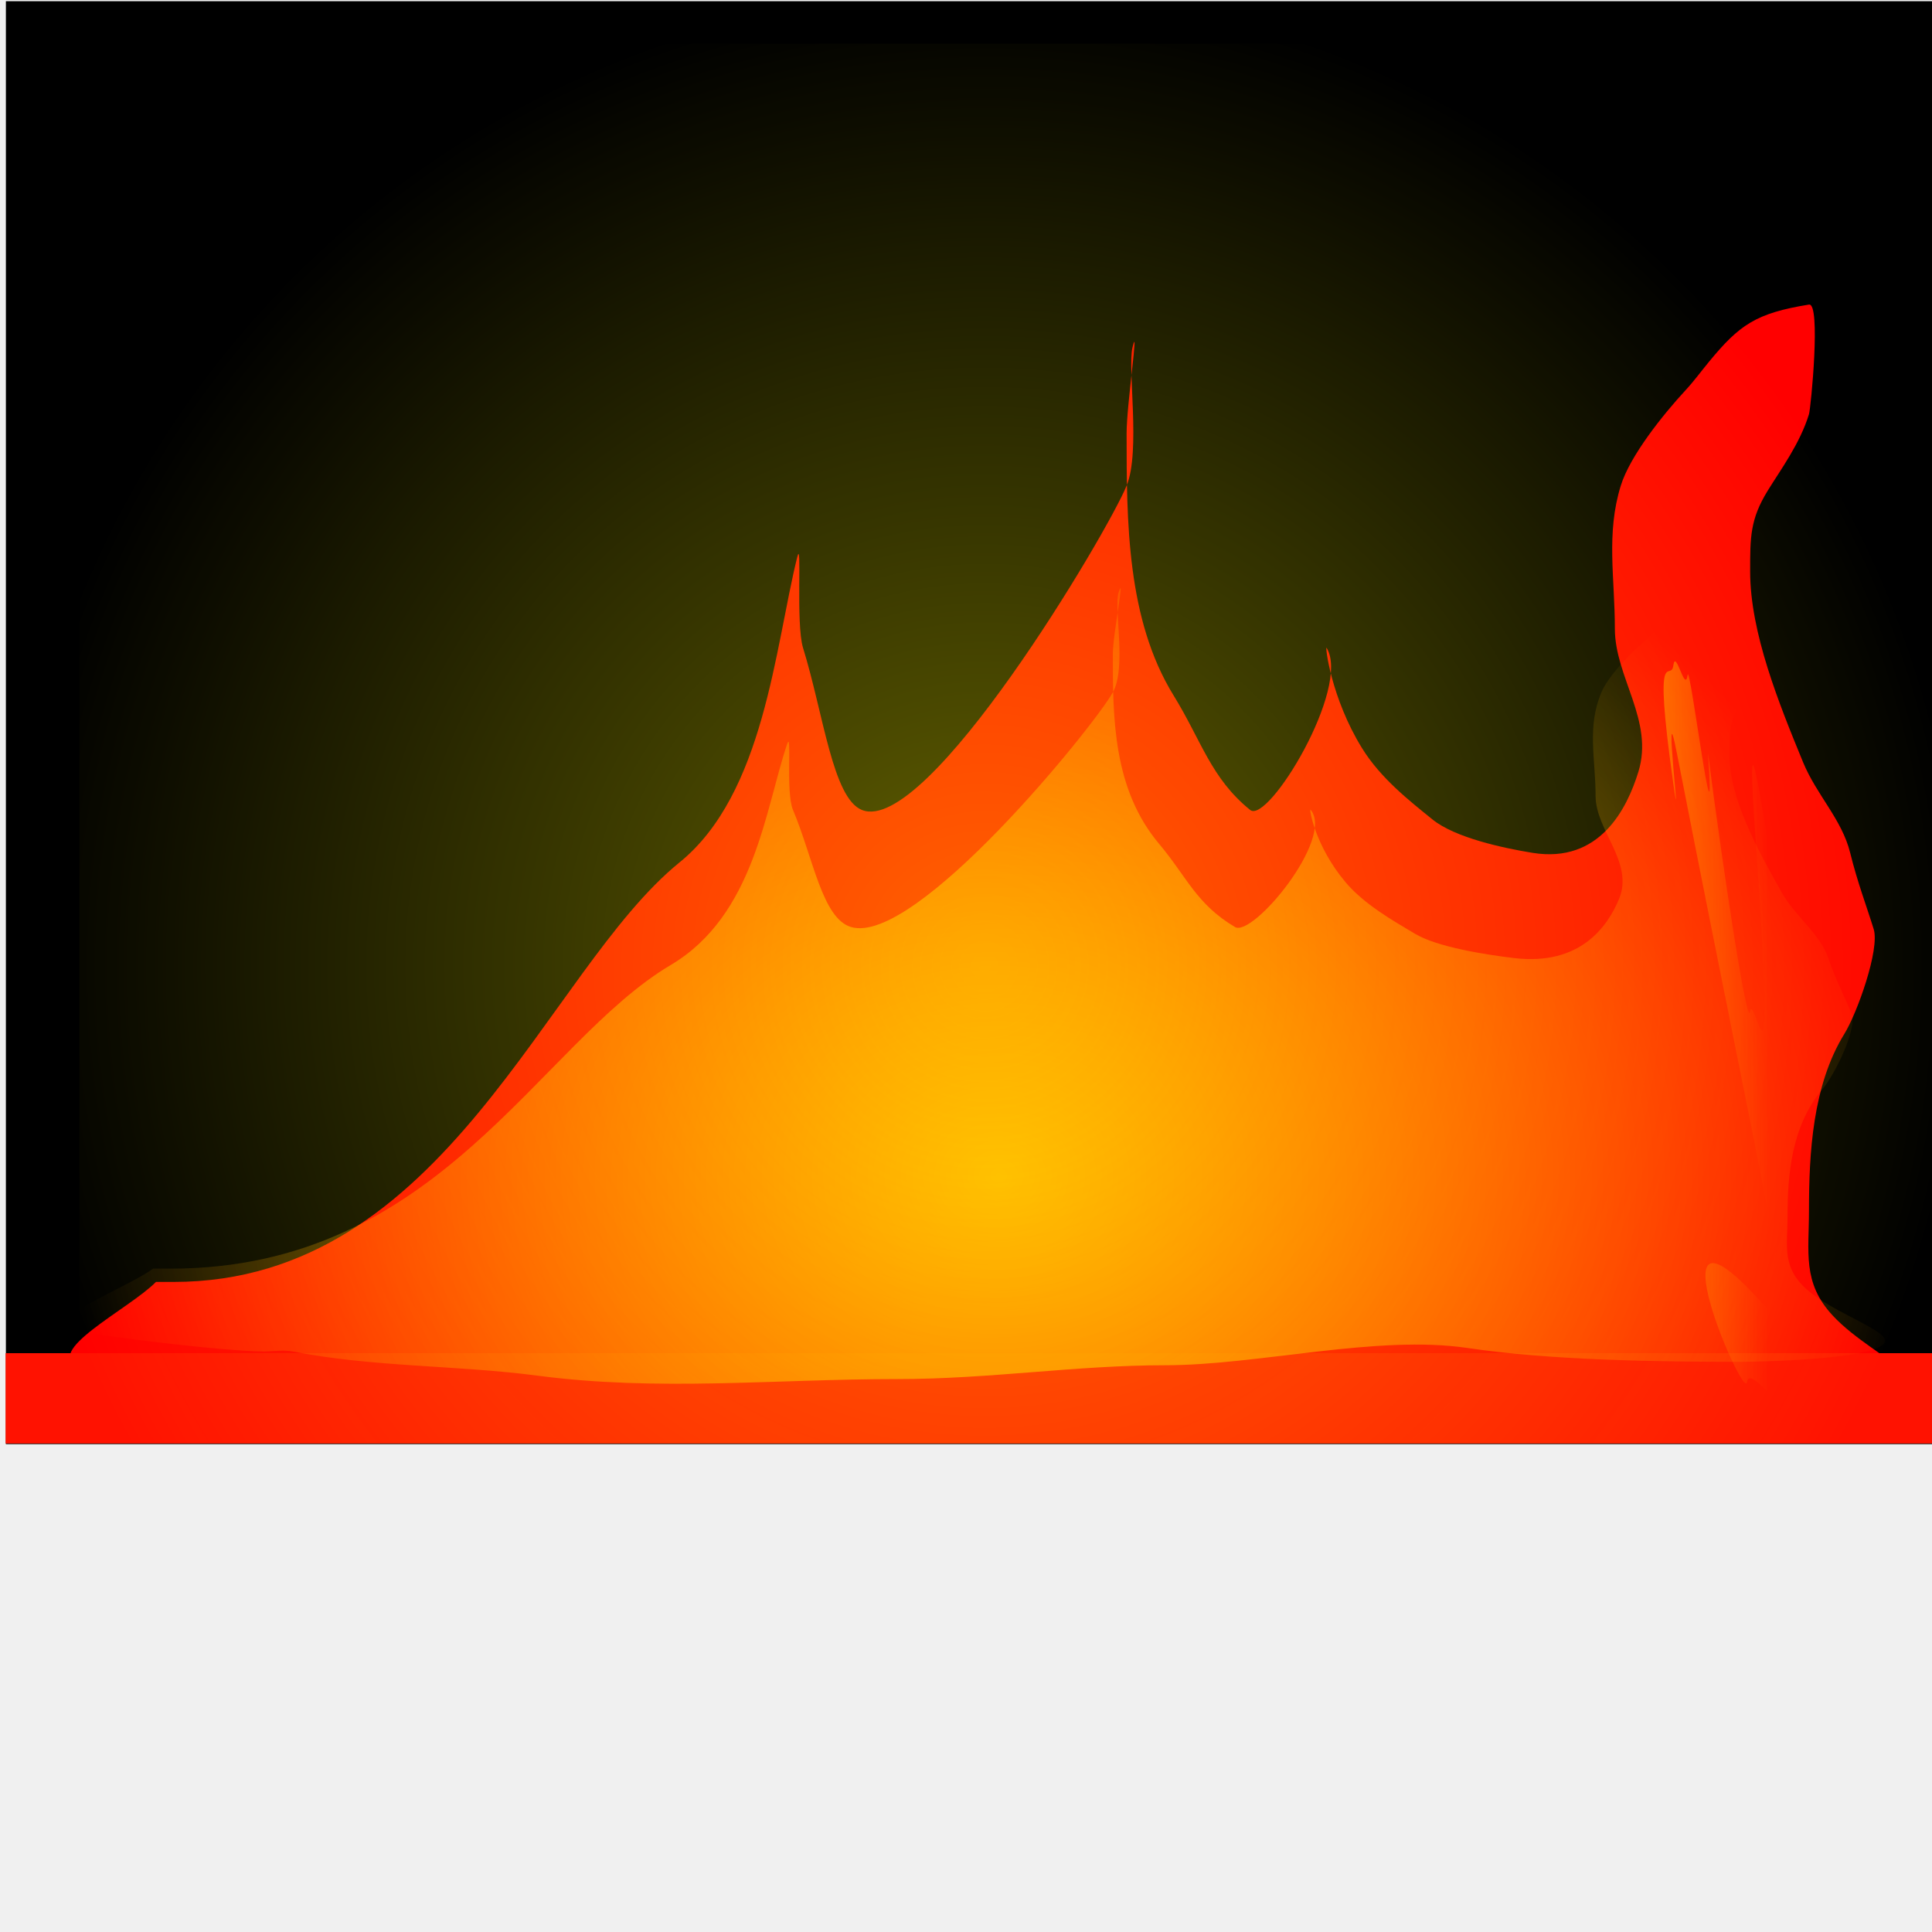
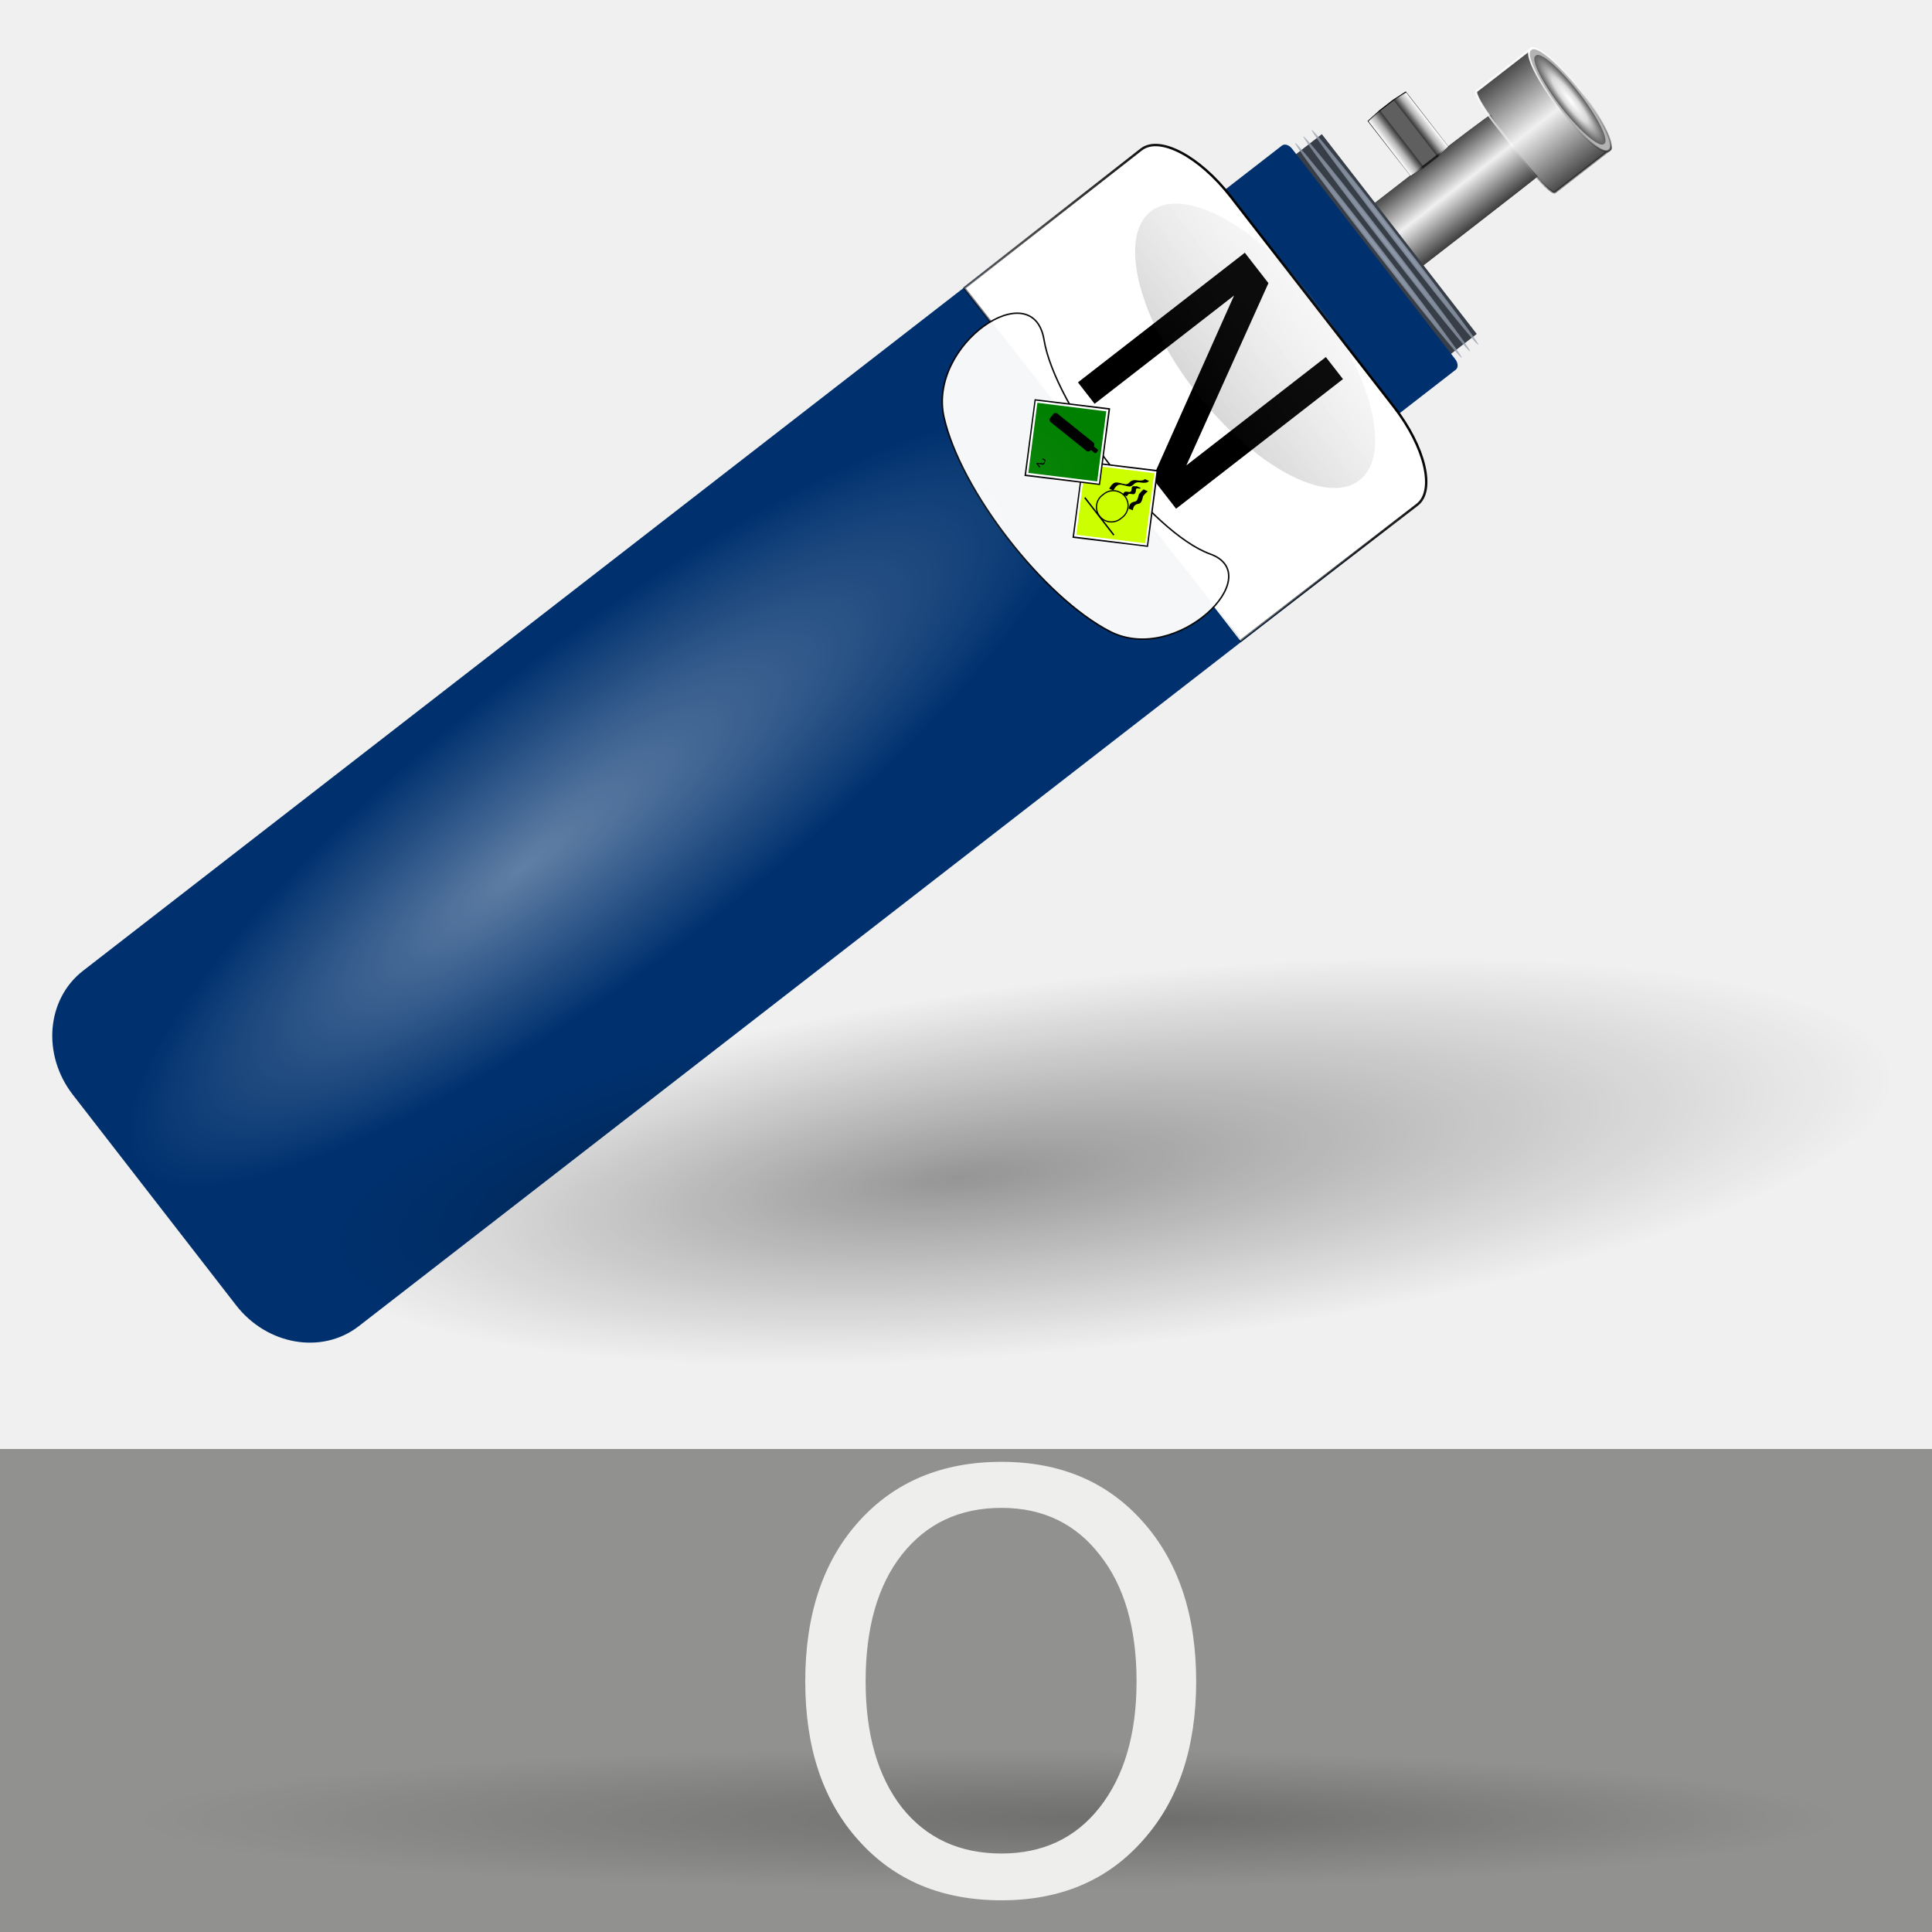
- <svg xmlns="http://www.w3.org/2000/svg" xmlns:xlink="http://www.w3.org/1999/xlink" width="40" height="40" id="svg2" version="1.0">
-   <defs id="defs4">
-     <linearGradient id="linearGradient23580">
-       <stop style="stop-color:#fffa00;stop-opacity:1;" offset="0" id="stop23582" />
-       <stop style="stop-color:#fffa00;stop-opacity:0;" offset="1" id="stop23584" />
+ <svg xmlns="http://www.w3.org/2000/svg" xmlns:xlink="http://www.w3.org/1999/xlink" version="1.0" width="40" height="40" id="svg2193">
+   <defs id="defs2195">
+     <linearGradient id="linearGradient3344">
+       <stop style="stop-color:#000000;stop-opacity:1;" offset="0" id="stop3346" />
+       <stop style="stop-color:#000000;stop-opacity:0;" offset="1" id="stop3348" />
    </linearGradient>
-     <linearGradient id="linearGradient19179">
-       <stop style="stop-color:#ff7a00;stop-opacity:1;" offset="0" id="stop19181" />
-       <stop style="stop-color:#ff7a00;stop-opacity:0;" offset="1" id="stop19183" />
+     <linearGradient id="linearGradient6130">
+       <stop style="stop-color:#000000;stop-opacity:0.118;" offset="0" id="stop6132" />
+       <stop style="stop-color:#000000;stop-opacity:1;" offset="1" id="stop6134" />
    </linearGradient>
-     <linearGradient id="linearGradient19171">
-       <stop style="stop-color:#ff6000;stop-opacity:1;" offset="0" id="stop19173" />
-       <stop style="stop-color:#ff6000;stop-opacity:0;" offset="1" id="stop19175" />
+     <linearGradient id="linearGradient7138">
+       <stop style="stop-color:#000000;stop-opacity:0.183;" offset="0" id="stop7140" />
+       <stop style="stop-color:#ffffff;stop-opacity:0.007;" offset="1" id="stop7142" />
    </linearGradient>
-     <linearGradient id="linearGradient17405">
-       <stop style="stop-color:#ffa700;stop-opacity:1;" offset="0" id="stop17407" />
-       <stop style="stop-color:#ffa700;stop-opacity:0;" offset="1" id="stop17409" />
+     <linearGradient id="linearGradient6147">
+       <stop style="stop-color:#929db0;stop-opacity:1;" offset="0" id="stop6149" />
+       <stop style="stop-color:#939dac;stop-opacity:0.704;" offset="1" id="stop6151" />
    </linearGradient>
-     <linearGradient id="linearGradient12817">
-       <stop style="stop-color:#ffe400;stop-opacity:1;" offset="0" id="stop12819" />
-       <stop id="stop12825" offset="0.795" style="stop-color:#ff6400;stop-opacity:0.498;" />
-       <stop style="stop-color:#ffe400;stop-opacity:0;" offset="1" id="stop12821" />
+     <linearGradient id="linearGradient3291">
+       <stop style="stop-color:#000000;stop-opacity:1" offset="0" id="stop3293" />
+       <stop style="stop-color:#000000;stop-opacity:0" offset="1" id="stop3295" />
    </linearGradient>
-     <linearGradient id="linearGradient5761">
-       <stop style="stop-color:#f31212;stop-opacity:1;" offset="0" id="stop5763" />
-       <stop style="stop-color:#f31212;stop-opacity:0;" offset="1" id="stop5765" />
+     <linearGradient id="linearGradient2948">
+       <stop id="stop2950" offset="0" style="stop-color:white;stop-opacity:1;" />
+       <stop id="stop2952" offset="1" style="stop-color:white;stop-opacity:0;" />
    </linearGradient>
-     <pattern patternUnits="userSpaceOnUse" width="175.39" height="64.959" patternTransform="translate(-74.70317,16.49003)" id="pattern4879">
-       <rect y="0" x="0" height="64.959" width="175.39" id="rect4004" style="fill:#f31212;fill-opacity:1;fill-rule:evenodd;stroke:none;stroke-width:0;stroke-linecap:round;stroke-linejoin:round;stroke-miterlimit:4;stroke-dasharray:none;stroke-opacity:0.42" />
+     <linearGradient id="linearGradient32061">
+       <stop style="stop-color:#ffffff;stop-opacity:1;" offset="0" id="stop32063" />
+       <stop id="stop6189" offset="0.5" style="stop-color:#ffffff;stop-opacity:0.51;" />
+       <stop style="stop-color:#000000;stop-opacity:0.451;" offset="1" id="stop32065" />
+     </linearGradient>
+     <linearGradient id="linearGradient28886">
+       <stop id="stop28888" offset="0" style="stop-color:#000000;stop-opacity:0.745;" />
+       <stop style="stop-color:#000000;stop-opacity:0;" offset="0.5" id="stop28890" />
+       <stop id="stop28892" offset="1" style="stop-color:#000000;stop-opacity:0.745;" />
+     </linearGradient>
+     <radialGradient xlink:href="#linearGradient3291" id="radialGradient19899" gradientUnits="userSpaceOnUse" gradientTransform="matrix(0.2772262,0,0,2.2848445e-2,2.70576,35.01537)" cx="63.912" cy="115.709" fx="75.858" fy="115.709" r="63.912" />
+     <pattern patternUnits="userSpaceOnUse" width="22" height="0.438" patternTransform="matrix(0.9886364,0,0,3.857143,5.28125,1.96875)" id="pattern8298">
+       <path id="rect6345" d="M 0,0.438 L 0,0 L 22,0 L 22,0.438 L 0,0.438 z " style="fill:url(#linearGradient8301);fill-opacity:1;fill-rule:nonzero;stroke:none;stroke-width:0.02;stroke-linecap:butt;stroke-linejoin:miter;stroke-miterlimit:4;stroke-opacity:1" />
    </pattern>
-     <radialGradient xlink:href="#linearGradient17405" id="radialGradient17411" cx="102.857" cy="121.429" fx="102.857" fy="121.429" r="95.434" gradientTransform="matrix(0.201854,0,0,0.166804,-8.573713e-2,4.079417)" gradientUnits="userSpaceOnUse" />
-     <linearGradient xlink:href="#linearGradient19179" id="linearGradient19187" x1="168.956" y1="112.866" x2="181.795" y2="112.866" gradientUnits="userSpaceOnUse" spreadMethod="pad" gradientTransform="matrix(0.201854,0,0,0.201854,-8.573541e-2,-0.176563)" />
-     <radialGradient xlink:href="#linearGradient23580" id="radialGradient8134" gradientUnits="userSpaceOnUse" gradientTransform="matrix(0.201854,0,0,0.201854,-8.572854e-2,-0.17654)" cx="101.429" cy="100" fx="101.429" fy="100" r="100.714" />
+     <radialGradient xlink:href="#linearGradient3291" id="radialGradient8361" gradientUnits="userSpaceOnUse" gradientTransform="matrix(-0.2558604,2.847085e-2,-6.5761427e-3,-5.9585705e-2,40.00612,29.12089)" cx="63.912" cy="115.709" fx="75.858" fy="115.709" r="63.912" />
+     <linearGradient xlink:href="#linearGradient28886" id="linearGradient3485" gradientUnits="userSpaceOnUse" gradientTransform="matrix(1.464055,1.188954e-3,-6.6327773e-4,0.8167248,-17.98447,-10.92021)" x1="16.98" y1="5.636" x2="18.138" y2="5.636" />
+     <linearGradient xlink:href="#linearGradient6130" id="linearGradient3529" gradientUnits="userSpaceOnUse" gradientTransform="matrix(-0.8350084,0,0,0.7422845,33.40445,1.427867)" x1="19.473" y1="4.792" x2="20.879" y2="4.792" />
+     <linearGradient xlink:href="#linearGradient32061" id="linearGradient3531" gradientUnits="userSpaceOnUse" gradientTransform="matrix(0,-0.1738032,3.042548,0,1.139555,8.715013)" x1="19.539" y1="5.066" x2="20.82" y2="5.066" />
+     <linearGradient xlink:href="#linearGradient32061" id="linearGradient3533" gradientUnits="userSpaceOnUse" gradientTransform="matrix(0,0.1589058,3.042548,0,1.142764,1.546135)" x1="19.539" y1="5.066" x2="20.82" y2="5.066" />
+     <linearGradient xlink:href="#linearGradient3344" id="linearGradient3535" gradientUnits="userSpaceOnUse" gradientTransform="translate(-51.08846,-0.3535534)" x1="58.791" y1="-2.199" x2="58.791" y2="9.315" />
+     <linearGradient xlink:href="#linearGradient7138" id="linearGradient3537" gradientUnits="userSpaceOnUse" x1="8.023" y1="13.88" x2="8.023" y2="4.925" />
+     <radialGradient xlink:href="#linearGradient6147" id="radialGradient3539" gradientUnits="userSpaceOnUse" gradientTransform="matrix(1,0,0,3.7800687e-2,0,6.467553)" cx="57.236" cy="6.722" fx="57.236" fy="6.722" r="1.92" />
+     <radialGradient xlink:href="#linearGradient6147" id="radialGradient3541" gradientUnits="userSpaceOnUse" gradientTransform="matrix(1,0,0,3.7800687e-2,0,6.467553)" cx="57.236" cy="6.722" fx="57.236" fy="6.722" r="1.92" />
+     <radialGradient xlink:href="#linearGradient6147" id="radialGradient3543" gradientUnits="userSpaceOnUse" gradientTransform="matrix(1,0,0,3.7800687e-2,0,6.467553)" cx="57.236" cy="6.722" fx="57.236" fy="6.722" r="1.92" />
+     <radialGradient xlink:href="#linearGradient2948" id="radialGradient3545" gradientUnits="userSpaceOnUse" gradientTransform="matrix(-1.5790021e-4,0.1944319,-5.1204527e-2,-4.1583845e-5,12.90728,2.879119)" cx="63.912" cy="115.709" fx="75.858" fy="115.709" r="63.912" />
+     <linearGradient xlink:href="#linearGradient28886" id="linearGradient3547" gradientUnits="userSpaceOnUse" x1="16.589" y1="3.617" x2="18.527" y2="3.617" />
+     <linearGradient xlink:href="#linearGradient32061" id="linearGradient3549" gradientUnits="userSpaceOnUse" gradientTransform="translate(0.210167,1.625)" x1="16.441" y1="1.992" x2="18.254" y2="1.992" />
+     <linearGradient xlink:href="#linearGradient32061" id="linearGradient3551" gradientUnits="userSpaceOnUse" x1="16.219" y1="1.199" x2="17.922" y2="1.199" />
+     <radialGradient xlink:href="#linearGradient32061" id="radialGradient3553" gradientUnits="userSpaceOnUse" gradientTransform="matrix(1,0,0,0.5132743,0,1.502005)" cx="19.82" cy="3.086" fx="19.82" fy="3.086" r="0.883" />
  </defs>
-   <g id="layer1">
-     <rect style="opacity:1;fill:black;fill-opacity:1;fill-rule:evenodd;stroke:none;stroke-width:0;stroke-linecap:round;stroke-linejoin:round;stroke-miterlimit:4;stroke-dasharray:none;stroke-opacity:1" id="rect7537" width="39.96" height="29.874" x="0.122" y="0.025" />
-     <path style="fill:red;fill-opacity:1;fill-rule:evenodd;stroke:none;stroke-width:1px;stroke-linecap:butt;stroke-linejoin:miter;stroke-opacity:1" d="M 3.229,26.541 C 3.351,26.541 3.473,26.541 3.594,26.541 C 9.224,26.541 11.293,20.105 14.069,17.855 C 15.823,16.433 16.045,13.398 16.505,11.537 C 16.613,11.099 16.471,12.91 16.626,13.413 C 17.051,14.788 17.24,16.524 17.844,16.769 C 19.196,17.317 22.917,11.048 23.325,10.057 C 23.618,9.344 23.341,7.621 23.447,7.194 C 23.59,6.612 23.325,8.378 23.325,8.971 C 23.325,10.797 23.328,12.826 24.299,14.4 C 24.875,15.334 25.07,16.111 25.883,16.769 C 26.256,17.071 27.973,14.235 27.466,13.413 C 27.429,13.352 27.557,14.449 28.197,15.486 C 28.584,16.114 29.181,16.579 29.658,16.966 C 30.123,17.343 31.118,17.558 31.729,17.657 C 33.123,17.883 33.687,16.739 33.921,15.979 C 34.248,14.921 33.434,14.018 33.434,13.018 C 33.434,11.956 33.249,11.05 33.556,10.057 C 33.747,9.436 34.435,8.579 34.895,8.082 C 35.071,7.892 35.22,7.687 35.383,7.49 C 36.012,6.725 36.357,6.483 37.453,6.306 C 37.704,6.265 37.492,8.448 37.453,8.576 C 37.265,9.186 36.869,9.72 36.601,10.155 C 36.232,10.752 36.235,11.125 36.235,11.833 C 36.235,13.099 36.831,14.566 37.331,15.782 C 37.61,16.46 38.135,16.964 38.306,17.657 C 38.458,18.273 38.646,18.762 38.793,19.237 C 38.922,19.657 38.45,20.978 38.184,21.408 C 37.527,22.473 37.453,23.882 37.453,25.061 C 37.453,25.922 37.313,26.555 37.94,27.232 C 38.41,27.74 39.095,28.085 39.402,28.417 C 40.07,29.139 36.782,29.207 36.479,29.207 C 34.696,29.207 32.489,29.163 30.754,28.812 C 28.855,28.427 26.367,29.305 24.421,29.305 C 22.545,29.305 20.753,29.7 18.819,29.7 C 16.224,29.7 13.814,30.06 11.267,29.601 C 9.603,29.302 7.813,29.359 6.152,28.91 C 5.96,28.858 5.746,28.91 5.543,28.91 C 4.713,28.91 1.958,28.445 1.646,28.318 C 0.839,27.991 2.666,27.112 3.229,26.541 z " id="path6654" />
-     <rect style="opacity:1;fill:#ff1201;fill-opacity:1;fill-rule:evenodd;stroke:none;stroke-width:2;stroke-linecap:round;stroke-linejoin:round;stroke-miterlimit:4;stroke-dasharray:none;stroke-opacity:1" id="rect14717" width="39.967" height="1.87" x="0.116" y="28.016" />
-     <path style="fill:url(#radialGradient17411);fill-opacity:1;fill-rule:evenodd;stroke:none;stroke-width:1px;stroke-linecap:butt;stroke-linejoin:miter;stroke-opacity:1" d="M 3.169,26.266 C 3.29,26.266 3.41,26.266 3.531,26.266 C 9.097,26.266 11.142,21.607 13.887,19.979 C 15.622,18.95 15.842,16.754 16.296,15.406 C 16.403,15.089 16.263,16.4 16.416,16.764 C 16.836,17.759 17.023,19.016 17.62,19.193 C 18.957,19.59 22.636,15.053 23.04,14.335 C 23.329,13.819 23.056,12.572 23.16,12.263 C 23.302,11.842 23.04,13.12 23.04,13.549 C 23.04,14.871 23.043,16.339 24.003,17.478 C 24.573,18.154 24.765,18.716 25.569,19.193 C 25.937,19.412 27.635,17.359 27.134,16.764 C 27.097,16.72 27.224,17.514 27.857,18.264 C 28.24,18.719 28.83,19.056 29.302,19.336 C 29.761,19.608 30.746,19.764 31.349,19.836 C 32.728,19.999 33.285,19.171 33.517,18.621 C 33.84,17.855 33.035,17.202 33.035,16.478 C 33.035,15.71 32.852,15.054 33.155,14.335 C 33.345,13.886 34.025,13.266 34.48,12.906 C 34.654,12.769 34.801,12.62 34.962,12.477 C 35.584,11.923 35.925,11.749 37.009,11.62 C 37.257,11.591 37.048,13.171 37.009,13.263 C 36.823,13.705 36.432,14.091 36.166,14.406 C 35.802,14.838 35.805,15.108 35.805,15.621 C 35.805,16.537 36.394,17.599 36.889,18.478 C 37.165,18.97 37.683,19.334 37.852,19.836 C 38.002,20.281 38.189,20.635 38.334,20.979 C 38.462,21.283 37.994,22.239 37.732,22.551 C 37.082,23.322 37.009,24.341 37.009,25.194 C 37.009,25.818 36.871,26.276 37.491,26.766 C 37.955,27.133 38.633,27.383 38.936,27.623 C 39.597,28.146 36.345,28.195 36.046,28.195 C 34.283,28.195 32.101,28.163 30.386,27.909 C 28.507,27.63 26.047,28.266 24.123,28.266 C 22.268,28.266 20.496,28.552 18.584,28.552 C 16.019,28.552 13.635,28.812 11.117,28.48 C 9.472,28.264 7.701,28.305 6.06,27.98 C 5.869,27.943 5.658,27.98 5.457,27.98 C 4.637,27.98 1.913,27.643 1.604,27.552 C 0.807,27.315 2.613,26.679 3.169,26.266 z " id="path16530" />
-     <path style="opacity:0.845;fill:url(#linearGradient19187);fill-opacity:1;fill-rule:evenodd;stroke:none;stroke-width:1px;stroke-linecap:butt;stroke-linejoin:miter;stroke-opacity:1" d="M 35.362,15.592 C 35.721,18.36 36.183,21.312 36.234,20.945 C 36.274,20.657 36.467,21.597 36.512,21.271 C 36.565,20.892 36.51,19.706 36.368,17.666 C 36.204,15.326 36.268,15.473 36.493,16.767 C 36.624,17.52 37.047,19.758 36.961,20.377 C 36.92,20.667 37.151,23.483 37.267,25.143 C 37.417,27.288 38.039,26.465 37.843,28.586 C 37.752,29.579 37.166,28.803 37.123,29.109 C 37.066,29.521 36.226,28.205 36.169,28.616 C 36.111,29.032 34.134,24.43 36.379,26.867 C 37.356,27.928 36.981,27.158 34.716,15.583 C 34.414,14.04 34.852,17.717 34.635,16.16 C 34.224,13.214 34.593,14.144 34.644,13.78 C 34.695,13.41 34.885,14.367 34.94,13.977 C 34.984,13.661 35.542,18.166 35.362,15.592 z " id="path17413" />
-     <rect style="opacity:0.398;fill:url(#radialGradient8134);fill-opacity:1;fill-rule:evenodd;stroke:none;stroke-width:2;stroke-linecap:round;stroke-linejoin:round;stroke-miterlimit:4;stroke-dasharray:none;stroke-opacity:1" id="rect22689" width="38.352" height="28.98" x="1.644" y="0.905" />
+   <path id="path2593" style="opacity:0.381;fill:url(#radialGradient19899);fill-opacity:1;fill-rule:nonzero;stroke:none;stroke-width:0;stroke-linecap:round;stroke-linejoin:round;stroke-miterlimit:4;stroke-dasharray:none;stroke-dashoffset:4;stroke-opacity:1" d="M 38.142,37.659 C 38.142,38.466 30.209,39.119 20.424,39.119 C 10.638,39.119 2.706,38.466 2.706,37.659 C 2.706,36.853 10.638,36.199 20.424,36.199 C 30.209,36.199 38.142,36.853 38.142,37.659 L 38.142,37.659 z " />
+   <path id="path2276" style="fill:#ffffff;fill-opacity:0.757;fill-rule:nonzero;stroke:none;stroke-width:0.5;stroke-linecap:round;stroke-linejoin:round;stroke-miterlimit:4;stroke-dasharray:none;stroke-dashoffset:4;stroke-opacity:1" d="M 10.957,1.02 L 10.957,-1.775 L 10.957,1.02 z " />
+   <rect id="rect1951" style="opacity:0.612;fill:#555753;fill-opacity:1;fill-rule:nonzero;stroke:none;stroke-width:0.7;stroke-linecap:round;stroke-linejoin:miter;stroke-miterlimit:4;stroke-dasharray:none;stroke-opacity:1" y="30" x="-0.002" height="10.005" width="40.002" />
+   <text xml:space="preserve" id="text2840" style="font-size:12px;font-style:normal;font-weight:normal;fill:#eeeeec;fill-opacity:1;stroke:none;stroke-width:1px;stroke-linecap:butt;stroke-linejoin:miter;stroke-opacity:1;font-family:Bitstream Vera Sans" y="39.168" x="16">
+     <tspan id="tspan2842" y="39.168" x="16">O</tspan>
+   </text>
+   <path id="path10985" d="M 9.967,35.623 L 9.967,32.829 L 9.967,35.623 z " style="fill:white;fill-opacity:0.757;fill-rule:nonzero;stroke:none;stroke-width:0.5;stroke-linecap:round;stroke-linejoin:round;stroke-miterlimit:4;stroke-dasharray:none;stroke-dashoffset:4;stroke-opacity:1" />
+   <g id="g3488" transform="matrix(0.6134412,0.7897404,-0.7897404,0.6134412,20.4513,1.654964)">
+     <rect transform="matrix(0.9999997,8.1213055e-4,-8.1213055e-4,0.9999997,0,0)" rx="1.9" ry="1.741" y="-2.507" x="3.096" height="30.352" width="9.313" id="rect13816" style="fill:#00316e;fill-opacity:1;fill-rule:nonzero;stroke:none;stroke-width:0.1;stroke-linejoin:round;stroke-miterlimit:4;stroke-dasharray:none;stroke-opacity:1" />
+     <path id="rect23943" d="M 6.957,-7.778 C 7.197,-7.743 7.791,-7.746 7.791,-7.746 C 7.791,-7.746 8.119,-7.727 8.563,-7.766 C 8.573,-7.767 8.566,-4.179 8.566,-4.179 L 6.925,-4.181 C 6.925,-4.181 6.917,-7.783 6.957,-7.778 z " style="fill:url(#linearGradient3485);fill-opacity:1;fill-rule:nonzero;stroke:none;stroke-width:0.032;stroke-miterlimit:4;stroke-opacity:0.951" />
+     <g transform="matrix(1.397046,1.134596e-3,-1.188954e-3,1.464055,-16.89951,-13.50416)" id="g6213">
+       <path style="fill:#000000;fill-opacity:0.604;fill-rule:nonzero;stroke:url(#linearGradient3529);stroke-width:0.016;stroke-linecap:butt;stroke-linejoin:miter;stroke-miterlimit:4;stroke-opacity:1" d="M 17.066,4.648 L 16.042,4.651 L 16.023,4.858 L 16.023,5.102 L 16.042,5.319 L 17.066,5.319 L 17.092,5.099 L 17.092,4.858 L 17.066,4.648 z " id="rect6102" />
+       <path style="fill:url(#linearGradient3531);fill-opacity:1;fill-rule:nonzero;stroke:none;stroke-width:0.03;stroke-linecap:butt;stroke-linejoin:miter;stroke-miterlimit:4;stroke-opacity:1" d="M 16.046,5.319 L 16.02,5.096 L 17.089,5.096 L 17.066,5.319 L 16.046,5.319 z " id="rect6106" />
+       <path style="fill:url(#linearGradient3533);fill-opacity:1;fill-rule:nonzero;stroke:none;stroke-width:0.03;stroke-linecap:butt;stroke-linejoin:miter;stroke-miterlimit:4;stroke-opacity:1" d="M 16.052,4.648 L 16.023,4.855 L 17.092,4.855 L 17.066,4.648 L 16.052,4.648 z " id="rect6116" />
+     </g>
+     <rect transform="matrix(0.9999997,8.1213057e-4,-8.1213057e-4,0.9999997,0,0)" y="-4.777" x="5.125" height="1.104" width="5.234" id="rect5174" style="fill:#373e48;fill-opacity:1;fill-rule:nonzero" />
+     <rect transform="matrix(0.9999997,8.1213057e-4,-8.1213057e-4,0.9999997,0,0)" rx="0.177" ry="0.124" y="-4.105" x="4.806" height="2.24" width="5.872" id="rect16897" style="fill:#00316e;fill-opacity:1;fill-rule:nonzero;stroke:none;stroke-width:0.1;stroke-linejoin:round;stroke-miterlimit:4;stroke-dasharray:none;stroke-opacity:1" />
+     <path id="rect2372" d="M 4.989,-2.49 L 10.503,-2.489 C 11.556,-2.489 12.401,-2.104 12.399,-1.626 L 12.382,2.994 C 12.384,2.995 10.385,2.988 10.375,2.999 L 3.114,3.03 C 3.117,3.028 3.109,3.033 3.104,3.024 L 3.086,-1.628 C 3.088,-2.106 3.937,-2.49 4.989,-2.49 z " style="fill:#ffffff;fill-opacity:1;fill-rule:nonzero;stroke:url(#linearGradient3535);stroke-width:0.05;stroke-linejoin:round;stroke-miterlimit:4;stroke-dasharray:none;stroke-opacity:1" />
+     <text id="text3352" y="2.365" x="5.498" style="font-size:6px;font-style:normal;font-weight:normal;fill:#000000;fill-opacity:1;stroke:none;stroke-width:1px;stroke-linecap:butt;stroke-linejoin:miter;stroke-opacity:1;font-family:Bitstream Vera Sans" xml:space="preserve">
+       <tspan y="2.365" x="5.498" id="tspan3354">N</tspan>
+     </text>
+     <path id="rect21939" d="M 4.963,2.381 C 6.194,3.05 9.485,3.074 10.574,2.386 C 11.663,1.697 11.975,4.352 10.572,5.006 C 9.169,5.66 6.363,5.657 4.961,5.001 C 3.559,4.345 3.732,1.713 4.963,2.381 z " style="fill:#ffffff;fill-opacity:0.96;fill-rule:nonzero;stroke:#000000;stroke-width:0.031;stroke-miterlimit:4;stroke-dasharray:none;stroke-opacity:0.951" />
+     <path transform="matrix(0.5396088,4.3823227e-4,-5.4652326e-4,0.6729929,3.419297,-8.280039)" d="M 14.553 10.82 A 6.53 2.313 0 1 1  1.493,10.82 A 6.53 2.313 0 1 1  14.553 10.82 z" id="path6167" style="fill:url(#linearGradient3537);fill-opacity:1;fill-rule:nonzero" />
+     <g transform="matrix(1.322945,1.0743274e-3,-1.0743274e-3,1.322945,-23.1654,-17.10514)" id="g21904">
+       <g id="g21894" transform="translate(4.4194174e-2,2.214285)">
+         <rect transform="matrix(0.7029938,-0.711196,0.7029938,0.711196,0,0)" ry="0" rx="0" y="25.697" x="7.161" height="1.213" width="1.191" id="rect20879" style="fill:#000000;fill-opacity:1;fill-rule:nonzero;stroke:none;stroke-width:0.031;stroke-miterlimit:4;stroke-dasharray:none;stroke-opacity:1" />
+         <g transform="matrix(1.242261,0,0,1.249032,-3.366547,-0.197231)" id="g16990">
+           <rect style="fill:#ccff00;fill-opacity:1;fill-rule:nonzero;stroke:#ffffff;stroke-width:0.025;stroke-miterlimit:4;stroke-dasharray:none;stroke-opacity:1" id="rect15007" width="0.897" height="0.913" x="7.517" y="22.668" rx="0" ry="0" transform="matrix(0.7071068,-0.7071068,0.7071068,0.7071068,0,0)" />
+           <rect style="opacity:1;fill:#000000;fill-opacity:1;fill-rule:nonzero;stroke:none;stroke-width:0.025;stroke-miterlimit:4;stroke-dasharray:none;stroke-opacity:1" id="rect15993" width="0.598" height="0.018" x="21.685" y="10.963" rx="0" ry="0" />
+           <path style="opacity:1;fill:none;fill-opacity:1;fill-rule:nonzero;stroke:#000000;stroke-width:0.015;stroke-miterlimit:4;stroke-dasharray:none;stroke-opacity:1" id="path15995" d="M 22.168 10.672 A 0.188 0.188 0 1 1  21.793,10.672 A 0.188 0.188 0 1 1  22.168 10.672 z" transform="translate(3.9067366e-3,9.4582826e-2)" />
+           <path style="fill:#000000;fill-opacity:1;fill-rule:nonzero;stroke:none;stroke-width:1px;stroke-linecap:butt;stroke-linejoin:miter;stroke-opacity:1" id="path16972" d="M 21.784,10.662 C 21.782,10.653 21.778,10.644 21.775,10.636 C 21.771,10.626 21.769,10.617 21.767,10.607 C 21.765,10.597 21.765,10.586 21.765,10.576 C 21.766,10.566 21.77,10.557 21.775,10.548 C 21.78,10.539 21.788,10.533 21.795,10.526 C 21.805,10.516 21.817,10.508 21.828,10.499 C 21.836,10.493 21.843,10.487 21.85,10.48 C 21.858,10.475 21.864,10.469 21.87,10.463 C 21.875,10.456 21.877,10.448 21.88,10.44 C 21.882,10.432 21.88,10.423 21.879,10.415 C 21.879,10.407 21.879,10.399 21.878,10.39 C 21.878,10.38 21.882,10.371 21.886,10.361 C 21.89,10.351 21.897,10.343 21.904,10.334 C 21.912,10.326 21.92,10.318 21.928,10.311 C 21.935,10.304 21.94,10.297 21.946,10.289 C 21.951,10.282 21.955,10.275 21.96,10.268 C 21.963,10.26 21.964,10.251 21.965,10.243 C 21.966,10.239 21.966,10.236 21.967,10.233 L 22.018,10.208 C 22.018,10.208 22.017,10.217 22.017,10.217 C 22.015,10.227 22.015,10.236 22.012,10.245 C 22.008,10.252 22.004,10.26 21.999,10.266 C 21.993,10.274 21.988,10.282 21.98,10.289 C 21.973,10.297 21.965,10.304 21.957,10.312 C 21.95,10.32 21.943,10.328 21.938,10.337 C 21.934,10.346 21.93,10.355 21.93,10.364 C 21.93,10.372 21.93,10.38 21.931,10.388 C 21.931,10.397 21.933,10.406 21.931,10.415 C 21.929,10.424 21.928,10.432 21.923,10.44 C 21.917,10.447 21.912,10.454 21.904,10.459 C 21.896,10.465 21.889,10.472 21.881,10.478 C 21.87,10.486 21.858,10.495 21.848,10.504 C 21.841,10.511 21.833,10.517 21.827,10.525 C 21.823,10.533 21.817,10.541 21.817,10.551 C 21.816,10.56 21.816,10.57 21.817,10.58 C 21.819,10.589 21.821,10.599 21.825,10.608 C 21.829,10.617 21.832,10.625 21.835,10.635 L 21.784,10.662 z " />
+           <path style="fill:#000000;fill-opacity:1;fill-rule:nonzero;stroke:none;stroke-width:1px;stroke-linecap:butt;stroke-linejoin:miter;stroke-opacity:1" id="path16974" d="M 21.946,10.574 C 21.943,10.565 21.94,10.555 21.938,10.546 C 21.934,10.533 21.94,10.524 21.948,10.513 C 21.956,10.506 21.964,10.498 21.972,10.49 C 21.978,10.484 21.978,10.477 21.98,10.47 C 21.979,10.461 21.973,10.455 21.968,10.448 C 21.961,10.443 21.955,10.436 21.949,10.43 C 21.943,10.422 21.945,10.415 21.945,10.406 C 21.949,10.398 21.957,10.392 21.964,10.385 C 21.969,10.381 21.97,10.374 21.973,10.369 L 22.024,10.343 C 22.023,10.35 22.022,10.357 22.017,10.363 C 22.01,10.369 22.004,10.376 21.998,10.382 C 21.997,10.389 21.993,10.394 21.998,10.4 C 22.004,10.407 22.01,10.413 22.017,10.419 C 22.023,10.426 22.029,10.433 22.031,10.443 C 22.031,10.452 22.032,10.459 22.025,10.467 C 22.017,10.475 22.009,10.484 22,10.491 C 21.993,10.5 21.986,10.507 21.988,10.519 C 21.991,10.528 21.993,10.537 21.997,10.545 L 21.946,10.574 z " />
+           <path style="fill:#000000;fill-opacity:1;fill-rule:nonzero;stroke:none;stroke-width:1px;stroke-linecap:butt;stroke-linejoin:miter;stroke-opacity:1" id="path16988" d="M 22.132,10.624 C 22.124,10.612 22.115,10.6 22.107,10.588 C 22.101,10.579 22.099,10.569 22.098,10.558 C 22.096,10.548 22.099,10.539 22.102,10.529 C 22.105,10.521 22.109,10.513 22.112,10.505 C 22.116,10.498 22.115,10.49 22.116,10.483 C 22.115,10.474 22.11,10.468 22.106,10.46 C 22.101,10.453 22.097,10.446 22.092,10.439 C 22.086,10.431 22.08,10.424 22.074,10.416 C 22.069,10.41 22.068,10.402 22.066,10.395 C 22.064,10.387 22.063,10.379 22.062,10.372 C 22.06,10.364 22.06,10.356 22.059,10.348 C 22.058,10.341 22.058,10.333 22.058,10.326 L 22.109,10.3 C 22.11,10.307 22.11,10.314 22.11,10.321 C 22.111,10.329 22.111,10.337 22.113,10.344 C 22.114,10.352 22.115,10.36 22.117,10.367 C 22.119,10.374 22.119,10.381 22.124,10.387 C 22.13,10.395 22.135,10.402 22.142,10.41 C 22.146,10.417 22.151,10.424 22.156,10.431 C 22.16,10.439 22.165,10.447 22.167,10.456 C 22.167,10.465 22.168,10.473 22.164,10.481 C 22.161,10.489 22.158,10.497 22.154,10.505 C 22.151,10.514 22.148,10.522 22.149,10.532 C 22.15,10.542 22.151,10.551 22.156,10.56 C 22.164,10.572 22.172,10.584 22.182,10.594 L 22.132,10.624 z " />
+         </g>
+       </g>
+       <g id="g21885" transform="translate(0,-2.6673215e-2)">
+         <rect transform="matrix(0.7029938,-0.711196,0.7029938,0.711196,0,0)" ry="0" rx="0" y="26.433" x="4.745" height="1.213" width="1.191" id="rect21883" style="fill:#000000;fill-opacity:1;fill-rule:nonzero;stroke:none;stroke-width:0.031;stroke-miterlimit:4;stroke-dasharray:none;stroke-opacity:1" />
+         <g transform="matrix(1.242261,0,0,1.249032,2.543153,1.798253)" id="g14998">
+           <rect style="fill:#008000;fill-opacity:1;fill-rule:nonzero;stroke:#ffffff;stroke-width:0.025;stroke-miterlimit:4;stroke-dasharray:none;stroke-opacity:1" id="rect12067" width="0.897" height="0.913" x="3.342" y="18.771" rx="0" ry="0" transform="matrix(0.7071068,-0.7071068,0.7071068,0.7071068,0,0)" />
+           <rect style="fill:#000000;fill-opacity:1;fill-rule:nonzero;stroke:none;stroke-width:0.025;stroke-miterlimit:4;stroke-dasharray:none;stroke-opacity:1" id="rect14007" width="0.652" height="0.136" x="12.949" y="14.185" ry="0.037" rx="0.037" transform="matrix(0.9728569,-0.2314075,0.2314653,0.9728432,0,0)" />
+           <rect style="fill:#000000;fill-opacity:1;fill-rule:nonzero;stroke:none;stroke-width:0.025;stroke-miterlimit:4;stroke-dasharray:none;stroke-opacity:1" id="rect14978" width="0.136" height="0.057" x="13.54" y="14.22" ry="0.015" rx="0.015" transform="matrix(0.9728569,-0.2314075,0.2314653,0.9728432,0,0)" />
+           <text xml:space="preserve" style="font-size:0.156px;font-style:normal;font-weight:normal;fill:#000000;fill-opacity:1;stroke:none;stroke-width:1px;stroke-linecap:butt;stroke-linejoin:miter;stroke-opacity:1;font-family:Bitstream Vera Sans" x="15.305" y="12.081" id="text14980" transform="scale(1.060616,0.9428479)">
+             <tspan id="tspan14982" x="15.305" y="12.081">2</tspan>
+           </text>
+         </g>
+       </g>
+     </g>
+     <path transform="matrix(1.464055,1.188954e-3,-6.5541458e-4,0.8070341,-76.04698,-9.933487)" d="M 59.156 6.722 A 1.92 0.073 0 1 1  55.317,6.722 A 1.92 0.073 0 1 1  59.156 6.722 z" id="path5176" style="fill:url(#radialGradient3539);fill-opacity:1;fill-rule:nonzero" />
+     <path transform="matrix(1.464055,1.188954e-3,-6.5541458e-4,0.8070341,-76.0468,-10.15189)" d="M 59.156 6.722 A 1.92 0.073 0 1 1  55.317,6.722 A 1.92 0.073 0 1 1  59.156 6.722 z" id="path6155" style="fill:url(#radialGradient3541);fill-opacity:1;fill-rule:nonzero" />
+     <path transform="matrix(1.464055,1.188954e-3,-6.5541458e-4,0.8070341,-76.04716,-9.715084)" d="M 59.156 6.722 A 1.92 0.073 0 1 1  55.317,6.722 A 1.92 0.073 0 1 1  59.156 6.722 z" id="path6159" style="fill:url(#radialGradient3543);fill-opacity:1;fill-rule:nonzero" />
+     <path d="M 6.962,27.727 C 5.155,27.726 3.694,22.161 3.7,15.298 C 3.705,8.435 5.175,2.873 6.982,2.874 C 8.79,2.876 10.251,8.441 10.245,15.304 C 10.239,22.167 8.77,27.729 6.962,27.727 L 6.962,27.727 z " style="opacity:0.381;fill:url(#radialGradient3545);fill-opacity:1;fill-rule:nonzero;stroke:none;stroke-width:0;stroke-linecap:round;stroke-linejoin:round;stroke-miterlimit:4;stroke-dasharray:none;stroke-dashoffset:4;stroke-opacity:1" id="path18910" />
+     <g transform="matrix(1.464055,1.188954e-3,-1.188954e-3,1.464055,-17.98484,-13.89062)" id="g6199">
+       <rect style="fill:url(#linearGradient3547);fill-opacity:1;fill-rule:nonzero;stroke:url(#linearGradient3549);stroke-width:0.03;stroke-miterlimit:4;stroke-dasharray:none;stroke-opacity:0.951" id="rect26852" width="1.812" height="1.141" x="16.652" y="3.047" ry="0.075" rx="0.507" />
+       <path style="fill:#b3b3b3;fill-opacity:1;fill-rule:nonzero;stroke:url(#linearGradient3551);stroke-width:0.03;stroke-miterlimit:4;stroke-dasharray:none;stroke-opacity:0.951" id="path26854" d="M 17.922 1.199 A 0.852 0.262 0 1 1  16.219,1.199 A 0.852 0.262 0 1 1  17.922 1.199 z" transform="matrix(1.062443,0,0,0.7245429,-0.5784143,2.275646)" />
+       <path style="opacity:1;fill:url(#radialGradient3553);fill-opacity:1;fill-rule:evenodd;stroke:none;stroke-width:0.03;stroke-linecap:butt;stroke-linejoin:miter;stroke-miterlimit:4;stroke-dasharray:none;stroke-opacity:1" id="path5209" d="M 20.703 3.086 A 0.883 0.453 0 1 1  18.938,3.086 A 0.883 0.453 0 1 1  20.703 3.086 z" transform="matrix(0.8938053,0,0,0.3465604,-0.1576772,2.075067)" />
+     </g>
  </g>
+   <path style="fill:url(#pattern8298);stroke:none" d="M 27.031,1.969 L 27.031,3.656 L 27.031,1.969 z " id="rect8303" />
+   <path id="path8359" style="opacity:0.381;fill:url(#radialGradient8361);fill-opacity:1;fill-rule:nonzero;stroke:none;stroke-width:0;stroke-linecap:round;stroke-linejoin:round;stroke-miterlimit:4;stroke-dasharray:none;stroke-dashoffset:4;stroke-opacity:1" d="M 6.54,25.866 C 6.308,23.762 13.441,21.243 22.472,20.238 C 31.504,19.233 39.013,20.123 39.245,22.226 C 39.477,24.33 32.344,26.849 23.313,27.854 C 14.282,28.859 6.772,27.969 6.54,25.866 L 6.54,25.866 z " />
</svg>
